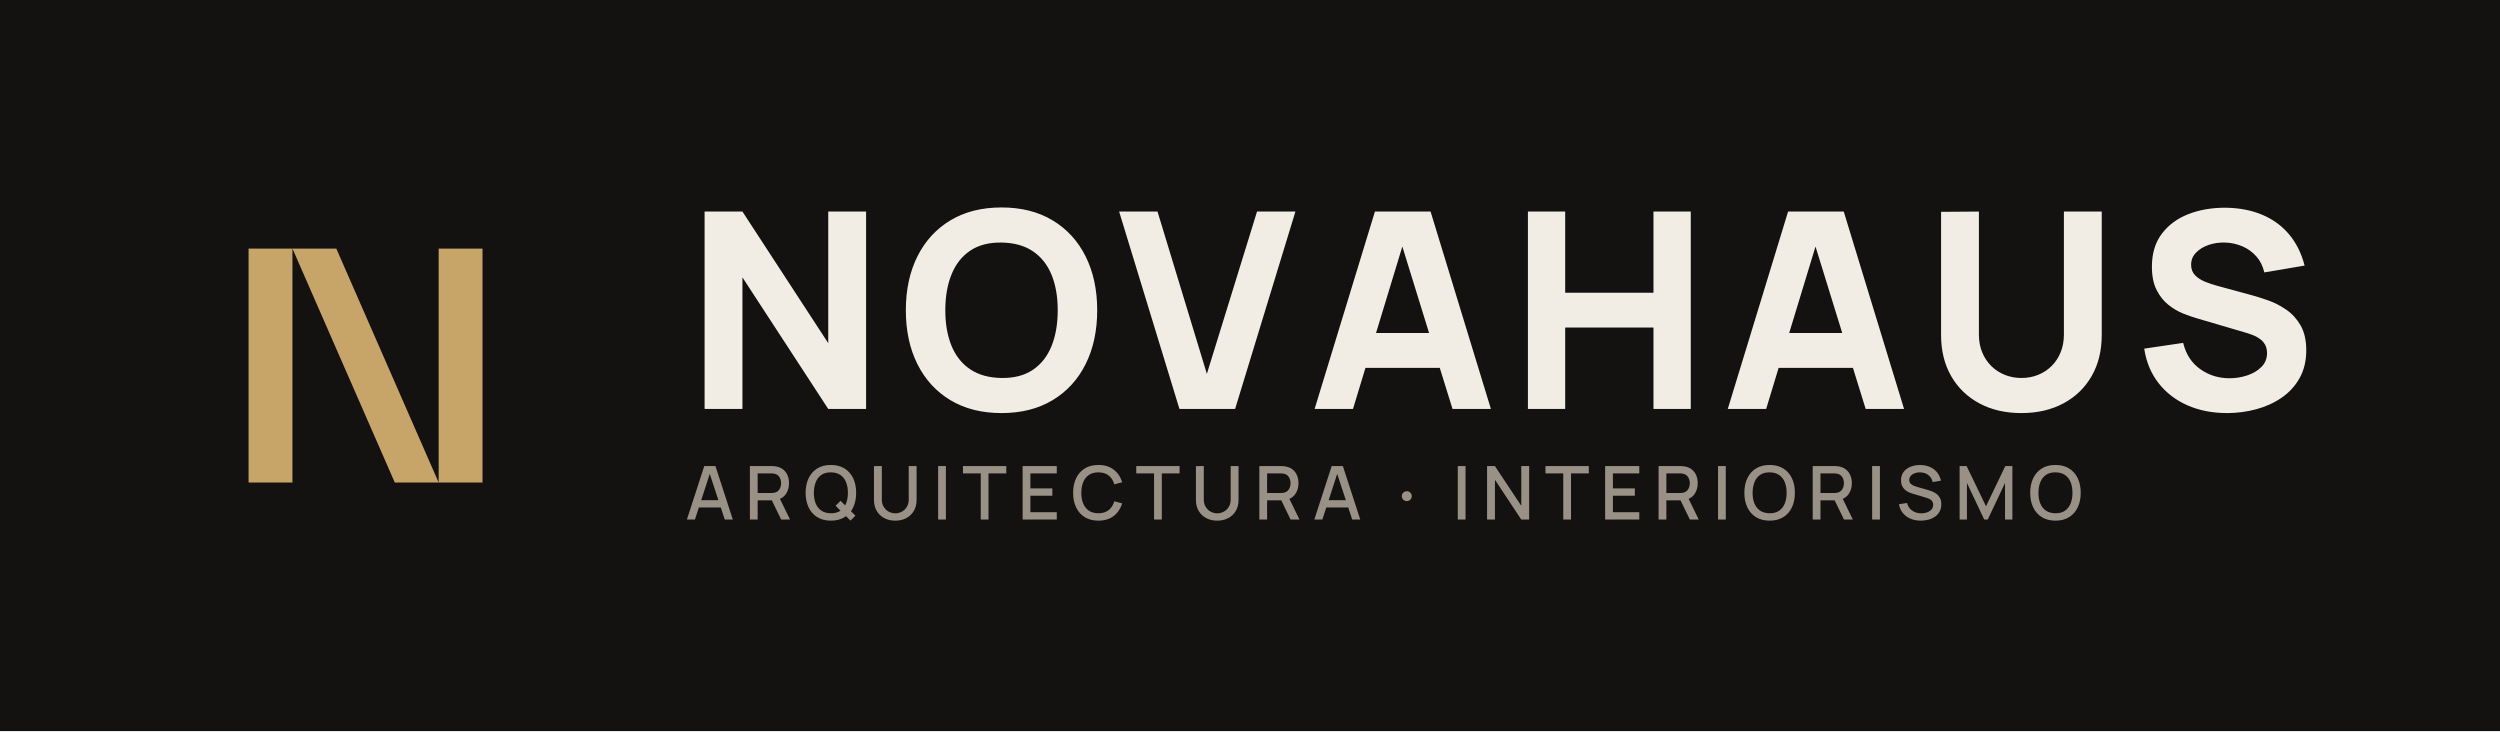
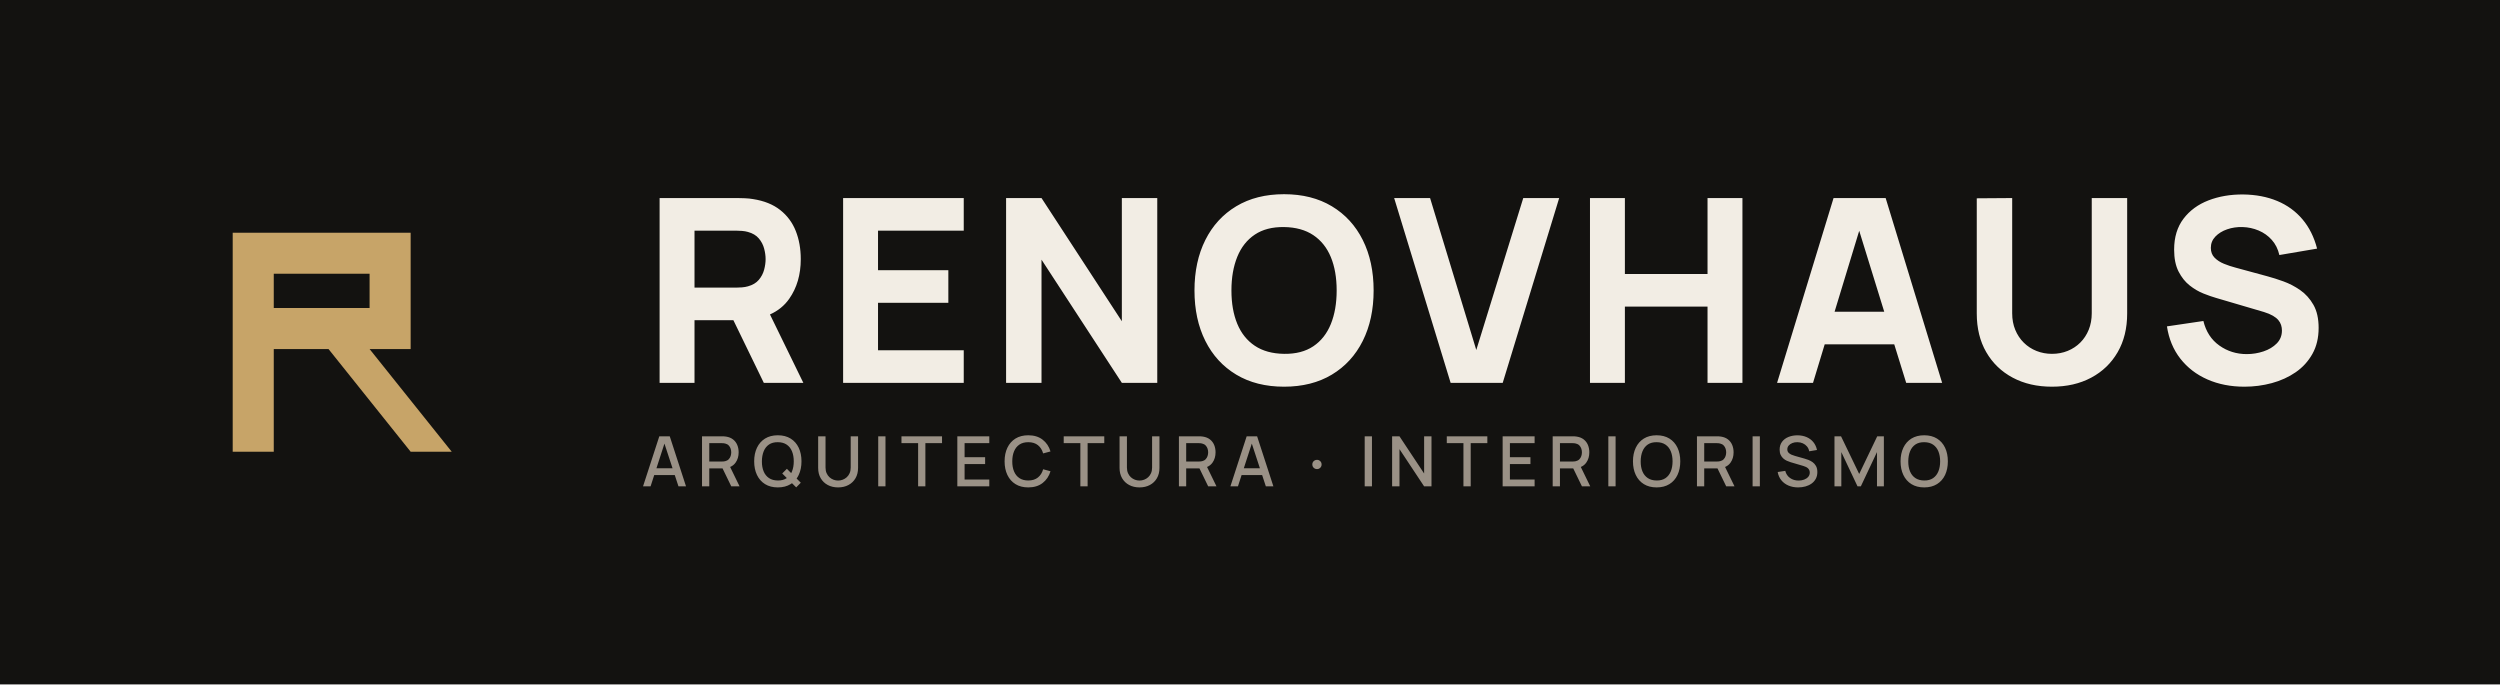
- <svg xmlns="http://www.w3.org/2000/svg" viewBox="0 0 437.696 128" role="img" aria-label="NOVAHAUS">
+ <svg xmlns="http://www.w3.org/2000/svg" viewBox="0 0 467.552 128" role="img" aria-label="RENOVHAUS">
  <rect width="100%" height="100%" fill="#131210" />
  <g transform="translate(32,32) scale(0.64)">
-     <path d="M18,18 H30 V82 H18 Z M30,18 L42,18 L70,82 L58,82 Z M70,18 H82 V82 H70 Z" fill="#C7A468" />
+     <path d="M18,18 H30 V82 H18 Z M30,18 H70 V30 H30 Z M58,18 H70 V52 H58 Z M30,40 H70 V52 H30 Z M46,52 L58,52 L82,82 L70,82 Z" fill="#C7A468" />
  </g>
-   <path d="M3.36,0L3.36,-34.56L9.984,-34.56L25.008,-11.52L25.008,-34.56L31.632,-34.56L31.632,0L25.008,0L9.984,-23.04L9.984,0Z M55.344,0.72Q50.16,0.72 46.404,-1.536Q42.648,-3.792 40.62,-7.848Q38.592,-11.904 38.592,-17.28Q38.592,-22.656 40.62,-26.712Q42.648,-30.768 46.404,-33.024Q50.16,-35.28 55.344,-35.28Q60.528,-35.28 64.284,-33.024Q68.04,-30.768 70.068,-26.712Q72.096,-22.656 72.096,-17.28Q72.096,-11.904 70.068,-7.848Q68.04,-3.792 64.284,-1.536Q60.528,0.72 55.344,0.72ZM55.344,-5.424Q58.632,-5.376 60.816,-6.84Q63,-8.304 64.092,-10.992Q65.184,-13.68 65.184,-17.28Q65.184,-20.88 64.092,-23.52Q63,-26.16 60.816,-27.624Q58.632,-29.088 55.344,-29.136Q52.056,-29.184 49.872,-27.72Q47.688,-26.256 46.596,-23.568Q45.504,-20.88 45.504,-17.28Q45.504,-13.68 46.596,-11.04Q47.688,-8.4 49.872,-6.936Q52.056,-5.472 55.344,-5.424Z M86.496,0L75.936,-34.56L82.656,-34.56L91.296,-6.144L100.08,-34.56L106.8,-34.56L96.24,0Z M110.16,0L120.72,-34.56L130.464,-34.56L141.024,0L134.304,0L132.072,-7.2L119.064,-7.2L116.88,0ZM130.2,-13.296L125.52,-28.44L120.912,-13.296Z M147.504,0L147.504,-34.56L154.032,-34.56L154.032,-20.352L169.488,-20.352L169.488,-34.56L176.016,-34.56L176.016,0L169.488,0L169.488,-14.256L154.032,-14.256L154.032,0Z M182.496,0L193.056,-34.56L202.8,-34.56L213.36,0L206.64,0L204.408,-7.2L191.4,-7.2L189.216,0ZM202.536,-13.296L197.856,-28.44L193.248,-13.296Z M233.904,0.72Q229.728,0.72 226.56,-0.972Q223.392,-2.664 221.616,-5.736Q219.84,-8.808 219.84,-12.96L219.84,-34.512L226.464,-34.56L226.464,-13.008Q226.464,-11.304 227.04,-9.912Q227.616,-8.52 228.636,-7.512Q229.656,-6.504 231.012,-5.964Q232.368,-5.424 233.904,-5.424Q235.488,-5.424 236.844,-5.976Q238.2,-6.528 239.208,-7.536Q240.216,-8.544 240.78,-9.936Q241.344,-11.328 241.344,-13.008L241.344,-34.56L247.968,-34.56L247.968,-12.96Q247.968,-8.808 246.192,-5.736Q244.416,-2.664 241.248,-0.972Q238.08,0.72 233.904,0.72Z M269.904,0.72Q266.064,0.72 262.98,-0.636Q259.896,-1.992 257.916,-4.524Q255.936,-7.056 255.408,-10.56L262.224,-11.568Q262.944,-8.592 265.2,-6.984Q267.456,-5.376 270.336,-5.376Q271.944,-5.376 273.456,-5.88Q274.968,-6.384 275.94,-7.368Q276.912,-8.352 276.912,-9.792Q276.912,-10.32 276.756,-10.812Q276.6,-11.304 276.24,-11.736Q275.88,-12.168 275.22,-12.552Q274.56,-12.936 273.552,-13.248L264.576,-15.888Q263.568,-16.176 262.236,-16.704Q260.904,-17.232 259.656,-18.216Q258.408,-19.2 257.58,-20.82Q256.752,-22.44 256.752,-24.912Q256.752,-28.392 258.504,-30.696Q260.256,-33 263.184,-34.128Q266.112,-35.256 269.664,-35.232Q273.24,-35.184 276.048,-34.008Q278.856,-32.832 280.752,-30.588Q282.648,-28.344 283.488,-25.104L276.432,-23.904Q276.048,-25.584 275.016,-26.736Q273.984,-27.888 272.556,-28.488Q271.128,-29.088 269.568,-29.136Q268.032,-29.184 266.676,-28.716Q265.32,-28.248 264.468,-27.36Q263.616,-26.472 263.616,-25.248Q263.616,-24.12 264.312,-23.412Q265.008,-22.704 266.064,-22.272Q267.12,-21.84 268.224,-21.552L274.224,-19.92Q275.568,-19.56 277.2,-18.972Q278.832,-18.384 280.332,-17.34Q281.832,-16.296 282.804,-14.592Q283.776,-12.888 283.776,-10.272Q283.776,-7.488 282.612,-5.412Q281.448,-3.336 279.48,-1.98Q277.512,-0.624 275.028,0.048Q272.544,0.72 269.904,0.72Z" fill="#F2EDE4" transform="translate(120,71.6)" />
+   <path d="M3.36,0L3.36,-34.56L17.952,-34.56Q18.456,-34.56 19.308,-34.524Q20.16,-34.488 20.832,-34.368Q23.928,-33.888 25.908,-32.328Q27.888,-30.768 28.824,-28.404Q29.76,-26.04 29.76,-23.136Q29.76,-18.792 27.6,-15.72Q26.256,-13.8 24,-12.792L30.24,0L22.848,0L17.16,-11.712L9.888,-11.712L9.888,0ZM9.888,-17.808L17.664,-17.808Q18.168,-17.808 18.768,-17.856Q19.368,-17.904 19.872,-18.048Q21.192,-18.408 21.912,-19.26Q22.632,-20.112 22.908,-21.156Q23.184,-22.2 23.184,-23.136Q23.184,-24.072 22.908,-25.116Q22.632,-26.16 21.912,-27.012Q21.192,-27.864 19.872,-28.224Q19.368,-28.368 18.768,-28.416Q18.168,-28.464 17.664,-28.464L9.888,-28.464Z M37.68,0L37.68,-34.56L60.24,-34.56L60.24,-28.464L44.208,-28.464L44.208,-21.072L57.36,-21.072L57.36,-14.976L44.208,-14.976L44.208,-6.096L60.24,-6.096L60.24,0Z M68.16,0L68.16,-34.56L74.784,-34.56L89.808,-11.52L89.808,-34.56L96.432,-34.56L96.432,0L89.808,0L74.784,-23.04L74.784,0Z M120.144,0.72Q114.96,0.72 111.204,-1.536Q107.448,-3.792 105.42,-7.848Q103.392,-11.904 103.392,-17.28Q103.392,-22.656 105.42,-26.712Q107.448,-30.768 111.204,-33.024Q114.96,-35.28 120.144,-35.28Q125.328,-35.28 129.084,-33.024Q132.84,-30.768 134.868,-26.712Q136.896,-22.656 136.896,-17.28Q136.896,-11.904 134.868,-7.848Q132.84,-3.792 129.084,-1.536Q125.328,0.72 120.144,0.72ZM120.144,-5.424Q123.432,-5.376 125.616,-6.84Q127.8,-8.304 128.892,-10.992Q129.984,-13.68 129.984,-17.28Q129.984,-20.88 128.892,-23.52Q127.8,-26.16 125.616,-27.624Q123.432,-29.088 120.144,-29.136Q116.856,-29.184 114.672,-27.72Q112.488,-26.256 111.396,-23.568Q110.304,-20.88 110.304,-17.28Q110.304,-13.68 111.396,-11.04Q112.488,-8.4 114.672,-6.936Q116.856,-5.472 120.144,-5.424Z M151.296,0L140.736,-34.56L147.456,-34.56L156.096,-6.144L164.88,-34.56L171.6,-34.56L161.04,0Z M177.36,0L177.36,-34.56L183.888,-34.56L183.888,-20.352L199.344,-20.352L199.344,-34.56L205.872,-34.56L205.872,0L199.344,0L199.344,-14.256L183.888,-14.256L183.888,0Z M212.352,0L222.912,-34.56L232.656,-34.56L243.216,0L236.496,0L234.264,-7.2L221.256,-7.2L219.072,0ZM232.392,-13.296L227.712,-28.44L223.104,-13.296Z M263.76,0.72Q259.584,0.72 256.416,-0.972Q253.248,-2.664 251.472,-5.736Q249.696,-8.808 249.696,-12.96L249.696,-34.512L256.32,-34.56L256.32,-13.008Q256.32,-11.304 256.896,-9.912Q257.472,-8.52 258.492,-7.512Q259.512,-6.504 260.868,-5.964Q262.224,-5.424 263.76,-5.424Q265.344,-5.424 266.7,-5.976Q268.056,-6.528 269.064,-7.536Q270.072,-8.544 270.636,-9.936Q271.2,-11.328 271.2,-13.008L271.2,-34.56L277.824,-34.56L277.824,-12.96Q277.824,-8.808 276.048,-5.736Q274.272,-2.664 271.104,-0.972Q267.936,0.72 263.76,0.72Z M299.76,0.72Q295.92,0.72 292.836,-0.636Q289.752,-1.992 287.772,-4.524Q285.792,-7.056 285.264,-10.56L292.08,-11.568Q292.8,-8.592 295.056,-6.984Q297.312,-5.376 300.192,-5.376Q301.8,-5.376 303.312,-5.88Q304.824,-6.384 305.796,-7.368Q306.768,-8.352 306.768,-9.792Q306.768,-10.32 306.612,-10.812Q306.456,-11.304 306.096,-11.736Q305.736,-12.168 305.076,-12.552Q304.416,-12.936 303.408,-13.248L294.432,-15.888Q293.424,-16.176 292.092,-16.704Q290.76,-17.232 289.512,-18.216Q288.264,-19.2 287.436,-20.82Q286.608,-22.44 286.608,-24.912Q286.608,-28.392 288.36,-30.696Q290.112,-33 293.04,-34.128Q295.968,-35.256 299.52,-35.232Q303.096,-35.184 305.904,-34.008Q308.712,-32.832 310.608,-30.588Q312.504,-28.344 313.344,-25.104L306.288,-23.904Q305.904,-25.584 304.872,-26.736Q303.84,-27.888 302.412,-28.488Q300.984,-29.088 299.424,-29.136Q297.888,-29.184 296.532,-28.716Q295.176,-28.248 294.324,-27.36Q293.472,-26.472 293.472,-25.248Q293.472,-24.12 294.168,-23.412Q294.864,-22.704 295.92,-22.272Q296.976,-21.84 298.08,-21.552L304.08,-19.92Q305.424,-19.56 307.056,-18.972Q308.688,-18.384 310.188,-17.34Q311.688,-16.296 312.66,-14.592Q313.632,-12.888 313.632,-10.272Q313.632,-7.488 312.468,-5.412Q311.304,-3.336 309.336,-1.98Q307.368,-0.624 304.884,0.048Q302.4,0.72 299.76,0.72Z" fill="#F2EDE4" transform="translate(120,71.6)" />
  <path d="M0.26,0L3.302,-9.36L5.259,-9.36L8.301,0L6.89,0L6.195,-2.112L2.353,-2.112L1.67,0ZM5.778,-3.386L4.264,-8.001L2.769,-3.386Z M11.291,0L11.291,-9.36L15.074,-9.36Q15.21,-9.36 15.412,-9.35Q15.613,-9.34 15.795,-9.308Q16.575,-9.184 17.098,-8.775Q17.621,-8.365 17.882,-7.741Q18.142,-7.117 18.142,-6.363Q18.142,-5.245 17.569,-4.439Q17.186,-3.893 16.549,-3.627L18.317,0L16.764,0L15.132,-3.36L12.649,-3.36L12.649,0ZM12.649,-4.647L15.022,-4.647Q15.151,-4.647 15.311,-4.66Q15.47,-4.673 15.613,-4.706Q16.029,-4.803 16.282,-5.067Q16.536,-5.33 16.647,-5.674Q16.757,-6.019 16.757,-6.363Q16.757,-6.708 16.647,-7.049Q16.536,-7.39 16.282,-7.654Q16.029,-7.917 15.613,-8.014Q15.47,-8.053 15.311,-8.066Q15.151,-8.079 15.022,-8.079L12.649,-8.079Z M28.906,0.189L28.119,-0.591Q27.996,-0.5 27.866,-0.422Q26.871,0.195 25.474,0.195Q24.069,0.195 23.082,-0.419Q22.094,-1.033 21.57,-2.132Q21.047,-3.23 21.047,-4.68Q21.047,-6.129 21.57,-7.228Q22.094,-8.326 23.082,-8.941Q24.069,-9.555 25.474,-9.555Q26.871,-9.555 27.862,-8.941Q28.854,-8.326 29.374,-7.228Q29.894,-6.129 29.894,-4.68Q29.894,-3.23 29.374,-2.132Q29.205,-1.774 28.984,-1.462L29.764,-0.682ZM25.474,-1.098Q26.468,-1.085 27.131,-1.54Q27.138,-1.547 27.151,-1.553L26.293,-2.411L27.164,-3.282L27.97,-2.476Q28.048,-2.632 28.119,-2.801Q28.45,-3.607 28.45,-4.68Q28.45,-5.752 28.119,-6.555Q27.788,-7.358 27.128,-7.806Q26.468,-8.255 25.474,-8.261Q24.479,-8.274 23.819,-7.826Q23.16,-7.377 22.828,-6.565Q22.497,-5.752 22.49,-4.68Q22.484,-3.607 22.815,-2.805Q23.147,-2.002 23.813,-1.553Q24.479,-1.105 25.474,-1.098Z M36.744,0.195Q35.646,0.195 34.804,-0.257Q33.963,-0.708 33.488,-1.524Q33.013,-2.34 33.013,-3.445L33.013,-9.353L34.391,-9.36L34.391,-3.516Q34.391,-2.918 34.593,-2.463Q34.795,-2.008 35.132,-1.703Q35.47,-1.397 35.89,-1.241Q36.309,-1.085 36.744,-1.085Q37.186,-1.085 37.606,-1.245Q38.025,-1.404 38.363,-1.709Q38.701,-2.015 38.899,-2.47Q39.098,-2.925 39.098,-3.516L39.098,-9.36L40.476,-9.36L40.476,-3.445Q40.476,-2.346 40.001,-1.527Q39.527,-0.708 38.685,-0.257Q37.843,0.195 36.744,0.195Z M44.246,0L44.246,-9.36L45.604,-9.36L45.604,0Z M51.707,0L51.707,-8.079L48.594,-8.079L48.594,-9.36L56.18,-9.36L56.18,-8.079L53.066,-8.079L53.066,0Z M59.04,0L59.04,-9.36L65.019,-9.36L65.019,-8.079L60.398,-8.079L60.398,-5.453L64.239,-5.453L64.239,-4.173L60.398,-4.173L60.398,-1.28L65.019,-1.28L65.019,0Z M72.306,0.195Q70.902,0.195 69.914,-0.419Q68.926,-1.033 68.403,-2.132Q67.88,-3.23 67.88,-4.68Q67.88,-6.129 68.403,-7.228Q68.926,-8.326 69.914,-8.941Q70.902,-9.555 72.306,-9.555Q73.925,-9.555 74.987,-8.736Q76.05,-7.917 76.466,-6.532L75.088,-6.162Q74.815,-7.143 74.116,-7.702Q73.417,-8.261 72.306,-8.261Q71.312,-8.261 70.649,-7.813Q69.985,-7.364 69.651,-6.558Q69.316,-5.752 69.316,-4.68Q69.309,-3.607 69.644,-2.801Q69.979,-1.995 70.645,-1.547Q71.312,-1.098 72.306,-1.098Q73.417,-1.098 74.116,-1.661Q74.815,-2.223 75.088,-3.198L76.466,-2.827Q76.05,-1.443 74.987,-0.624Q73.925,0.195 72.306,0.195Z M82.05,0L82.05,-8.079L78.936,-8.079L78.936,-9.36L86.522,-9.36L86.522,-8.079L83.408,-8.079L83.408,0Z M93.113,0.195Q92.014,0.195 91.172,-0.257Q90.33,-0.708 89.856,-1.524Q89.381,-2.34 89.381,-3.445L89.381,-9.353L90.759,-9.36L90.759,-3.516Q90.759,-2.918 90.961,-2.463Q91.163,-2.008 91.5,-1.703Q91.839,-1.397 92.258,-1.241Q92.677,-1.085 93.113,-1.085Q93.554,-1.085 93.974,-1.245Q94.393,-1.404 94.731,-1.709Q95.069,-2.015 95.267,-2.47Q95.465,-2.925 95.465,-3.516L95.465,-9.36L96.843,-9.36L96.843,-3.445Q96.843,-2.346 96.369,-1.527Q95.895,-0.708 95.053,-0.257Q94.211,0.195 93.113,0.195Z M100.483,0L100.483,-9.36L104.267,-9.36Q104.403,-9.36 104.605,-9.35Q104.806,-9.34 104.988,-9.308Q105.768,-9.184 106.291,-8.775Q106.815,-8.365 107.075,-7.741Q107.334,-7.117 107.334,-6.363Q107.334,-5.245 106.762,-4.439Q106.379,-3.893 105.742,-3.627L107.51,0L105.956,0L104.325,-3.36L101.842,-3.36L101.842,0ZM101.842,-4.647L104.215,-4.647Q104.345,-4.647 104.504,-4.66Q104.663,-4.673 104.806,-4.706Q105.222,-4.803 105.476,-5.067Q105.729,-5.33 105.84,-5.674Q105.95,-6.019 105.95,-6.363Q105.95,-6.708 105.84,-7.049Q105.729,-7.39 105.476,-7.654Q105.222,-7.917 104.806,-8.014Q104.663,-8.053 104.504,-8.066Q104.345,-8.079 104.215,-8.079L101.842,-8.079Z M110.11,0L113.152,-9.36L115.108,-9.36L118.151,0L116.74,0L116.045,-2.112L112.203,-2.112L111.521,0ZM115.628,-3.386L114.114,-8.001L112.619,-3.386Z M126.321,-3.23Q125.944,-3.23 125.687,-3.477Q125.431,-3.724 125.431,-4.095Q125.431,-4.472 125.687,-4.716Q125.944,-4.959 126.321,-4.959Q126.659,-4.959 126.913,-4.716Q127.166,-4.472 127.166,-4.095Q127.166,-3.724 126.913,-3.477Q126.659,-3.23 126.321,-3.23Z M135.226,0L135.226,-9.36L136.585,-9.36L136.585,0Z M140.354,0L140.354,-9.36L141.733,-9.36L146.341,-2.405L146.341,-9.36L147.719,-9.36L147.719,0L146.341,0L141.733,-6.961L141.733,0Z M153.693,0L153.693,-8.079L150.579,-8.079L150.579,-9.36L158.164,-9.36L158.164,-8.079L155.051,-8.079L155.051,0Z M161.025,0L161.025,-9.36L167.004,-9.36L167.004,-8.079L162.383,-8.079L162.383,-5.453L166.224,-5.453L166.224,-4.173L162.383,-4.173L162.383,-1.28L167.004,-1.28L167.004,0Z M170.384,0L170.384,-9.36L174.168,-9.36Q174.304,-9.36 174.505,-9.35Q174.707,-9.34 174.889,-9.308Q175.669,-9.184 176.192,-8.775Q176.715,-8.365 176.975,-7.741Q177.235,-7.117 177.235,-6.363Q177.235,-5.245 176.663,-4.439Q176.28,-3.893 175.643,-3.627L177.411,0L175.858,0L174.226,-3.36L171.743,-3.36L171.743,0ZM171.743,-4.647L174.115,-4.647Q174.245,-4.647 174.405,-4.66Q174.564,-4.673 174.707,-4.706Q175.123,-4.803 175.376,-5.067Q175.63,-5.33 175.74,-5.674Q175.851,-6.019 175.851,-6.363Q175.851,-6.708 175.74,-7.049Q175.63,-7.39 175.376,-7.654Q175.123,-7.917 174.707,-8.014Q174.564,-8.053 174.405,-8.066Q174.245,-8.079 174.115,-8.079L171.743,-8.079Z M180.791,0L180.791,-9.36L182.15,-9.36L182.15,0Z M189.826,0.195Q188.422,0.195 187.434,-0.419Q186.446,-1.033 185.923,-2.132Q185.399,-3.23 185.399,-4.68Q185.399,-6.129 185.923,-7.228Q186.446,-8.326 187.434,-8.941Q188.422,-9.555 189.826,-9.555Q191.223,-9.555 192.215,-8.941Q193.206,-8.326 193.726,-7.228Q194.246,-6.129 194.246,-4.68Q194.246,-3.23 193.726,-2.132Q193.206,-1.033 192.215,-0.419Q191.223,0.195 189.826,0.195ZM189.826,-1.098Q190.82,-1.085 191.48,-1.537Q192.14,-1.989 192.471,-2.798Q192.803,-3.607 192.803,-4.68Q192.803,-5.752 192.471,-6.555Q192.14,-7.358 191.48,-7.806Q190.82,-8.255 189.826,-8.261Q188.831,-8.274 188.172,-7.826Q187.512,-7.377 187.18,-6.565Q186.849,-5.752 186.842,-4.68Q186.836,-3.607 187.167,-2.805Q187.499,-2.002 188.165,-1.553Q188.831,-1.105 189.826,-1.098Z M197.366,0L197.366,-9.36L201.149,-9.36Q201.285,-9.36 201.487,-9.35Q201.688,-9.34 201.87,-9.308Q202.65,-9.184 203.174,-8.775Q203.697,-8.365 203.957,-7.741Q204.217,-7.117 204.217,-6.363Q204.217,-5.245 203.645,-4.439Q203.261,-3.893 202.624,-3.627L204.392,0L202.839,0L201.207,-3.36L198.724,-3.36L198.724,0ZM198.724,-4.647L201.097,-4.647Q201.227,-4.647 201.386,-4.66Q201.545,-4.673 201.688,-4.706Q202.104,-4.803 202.358,-5.067Q202.611,-5.33 202.722,-5.674Q202.832,-6.019 202.832,-6.363Q202.832,-6.708 202.722,-7.049Q202.611,-7.39 202.358,-7.654Q202.104,-7.917 201.688,-8.014Q201.545,-8.053 201.386,-8.066Q201.227,-8.079 201.097,-8.079L198.724,-8.079Z M207.772,0L207.772,-9.36L209.131,-9.36L209.131,0Z M216.294,0.195Q215.286,0.195 214.477,-0.153Q213.668,-0.5 213.145,-1.147Q212.621,-1.794 212.465,-2.684L213.882,-2.899Q214.097,-2.041 214.779,-1.563Q215.462,-1.085 216.372,-1.085Q216.937,-1.085 217.412,-1.264Q217.886,-1.443 218.176,-1.778Q218.465,-2.112 218.465,-2.58Q218.465,-2.834 218.377,-3.029Q218.289,-3.224 218.137,-3.37Q217.984,-3.516 217.766,-3.624Q217.548,-3.731 217.288,-3.809L214.89,-4.517Q214.539,-4.621 214.175,-4.787Q213.811,-4.953 213.509,-5.223Q213.206,-5.492 213.018,-5.892Q212.829,-6.292 212.829,-6.864Q212.829,-7.728 213.275,-8.33Q213.72,-8.931 214.48,-9.24Q215.241,-9.548 216.183,-9.548Q217.132,-9.535 217.883,-9.21Q218.634,-8.885 219.131,-8.278Q219.628,-7.67 219.817,-6.805L218.361,-6.558Q218.263,-7.085 217.945,-7.465Q217.626,-7.845 217.165,-8.05Q216.703,-8.255 216.164,-8.261Q215.644,-8.274 215.212,-8.105Q214.779,-7.936 214.523,-7.631Q214.266,-7.325 214.266,-6.929Q214.266,-6.539 214.493,-6.298Q214.721,-6.058 215.056,-5.918Q215.39,-5.778 215.722,-5.687L217.451,-5.2Q217.776,-5.109 218.189,-4.956Q218.601,-4.803 218.988,-4.53Q219.375,-4.257 219.628,-3.806Q219.882,-3.354 219.882,-2.671Q219.882,-1.963 219.596,-1.427Q219.31,-0.89 218.813,-0.53Q218.315,-0.169 217.665,0.013Q217.015,0.195 216.294,0.195Z M223.086,0L223.086,-9.36L224.315,-9.36L227.708,-2.32L231.081,-9.36L232.323,-9.36L232.323,-0.006L231.036,-0.006L231.036,-6.409L228.013,0L227.396,0L224.367,-6.409L224.367,0Z M239.869,0.195Q238.465,0.195 237.477,-0.419Q236.489,-1.033 235.966,-2.132Q235.443,-3.23 235.443,-4.68Q235.443,-6.129 235.966,-7.228Q236.489,-8.326 237.477,-8.941Q238.465,-9.555 239.869,-9.555Q241.267,-9.555 242.258,-8.941Q243.249,-8.326 243.769,-7.228Q244.289,-6.129 244.289,-4.68Q244.289,-3.23 243.769,-2.132Q243.249,-1.033 242.258,-0.419Q241.267,0.195 239.869,0.195ZM239.869,-1.098Q240.864,-1.085 241.524,-1.537Q242.183,-1.989 242.515,-2.798Q242.846,-3.607 242.846,-4.68Q242.846,-5.752 242.515,-6.555Q242.183,-7.358 241.524,-7.806Q240.864,-8.255 239.869,-8.261Q238.875,-8.274 238.215,-7.826Q237.555,-7.377 237.224,-6.565Q236.892,-5.752 236.886,-4.68Q236.879,-3.607 237.211,-2.805Q237.542,-2.002 238.209,-1.553Q238.875,-1.105 239.869,-1.098Z" fill="#9A9186" transform="translate(120,90.96)" />
</svg>
